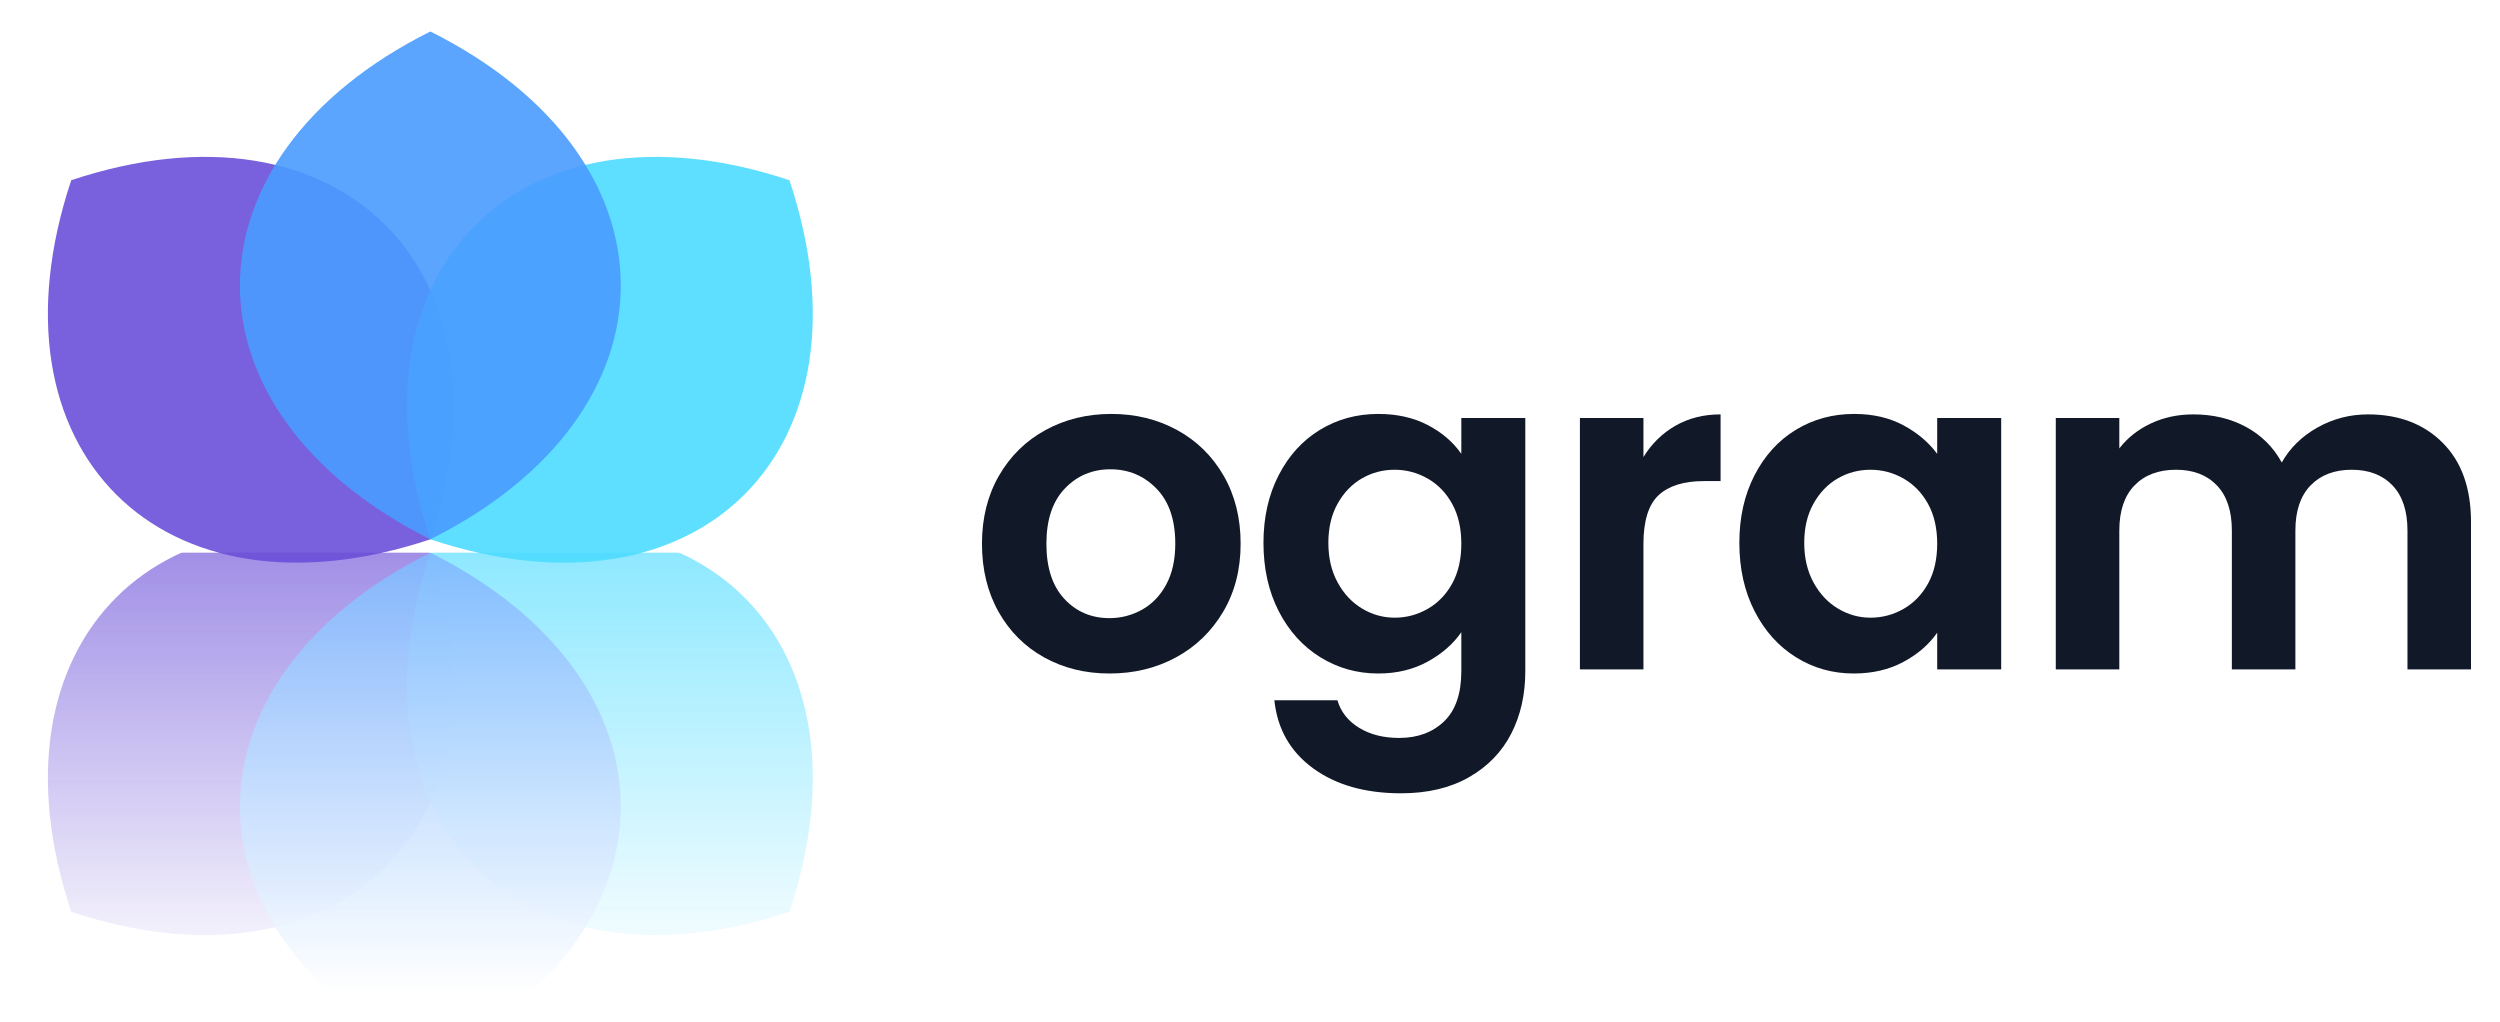
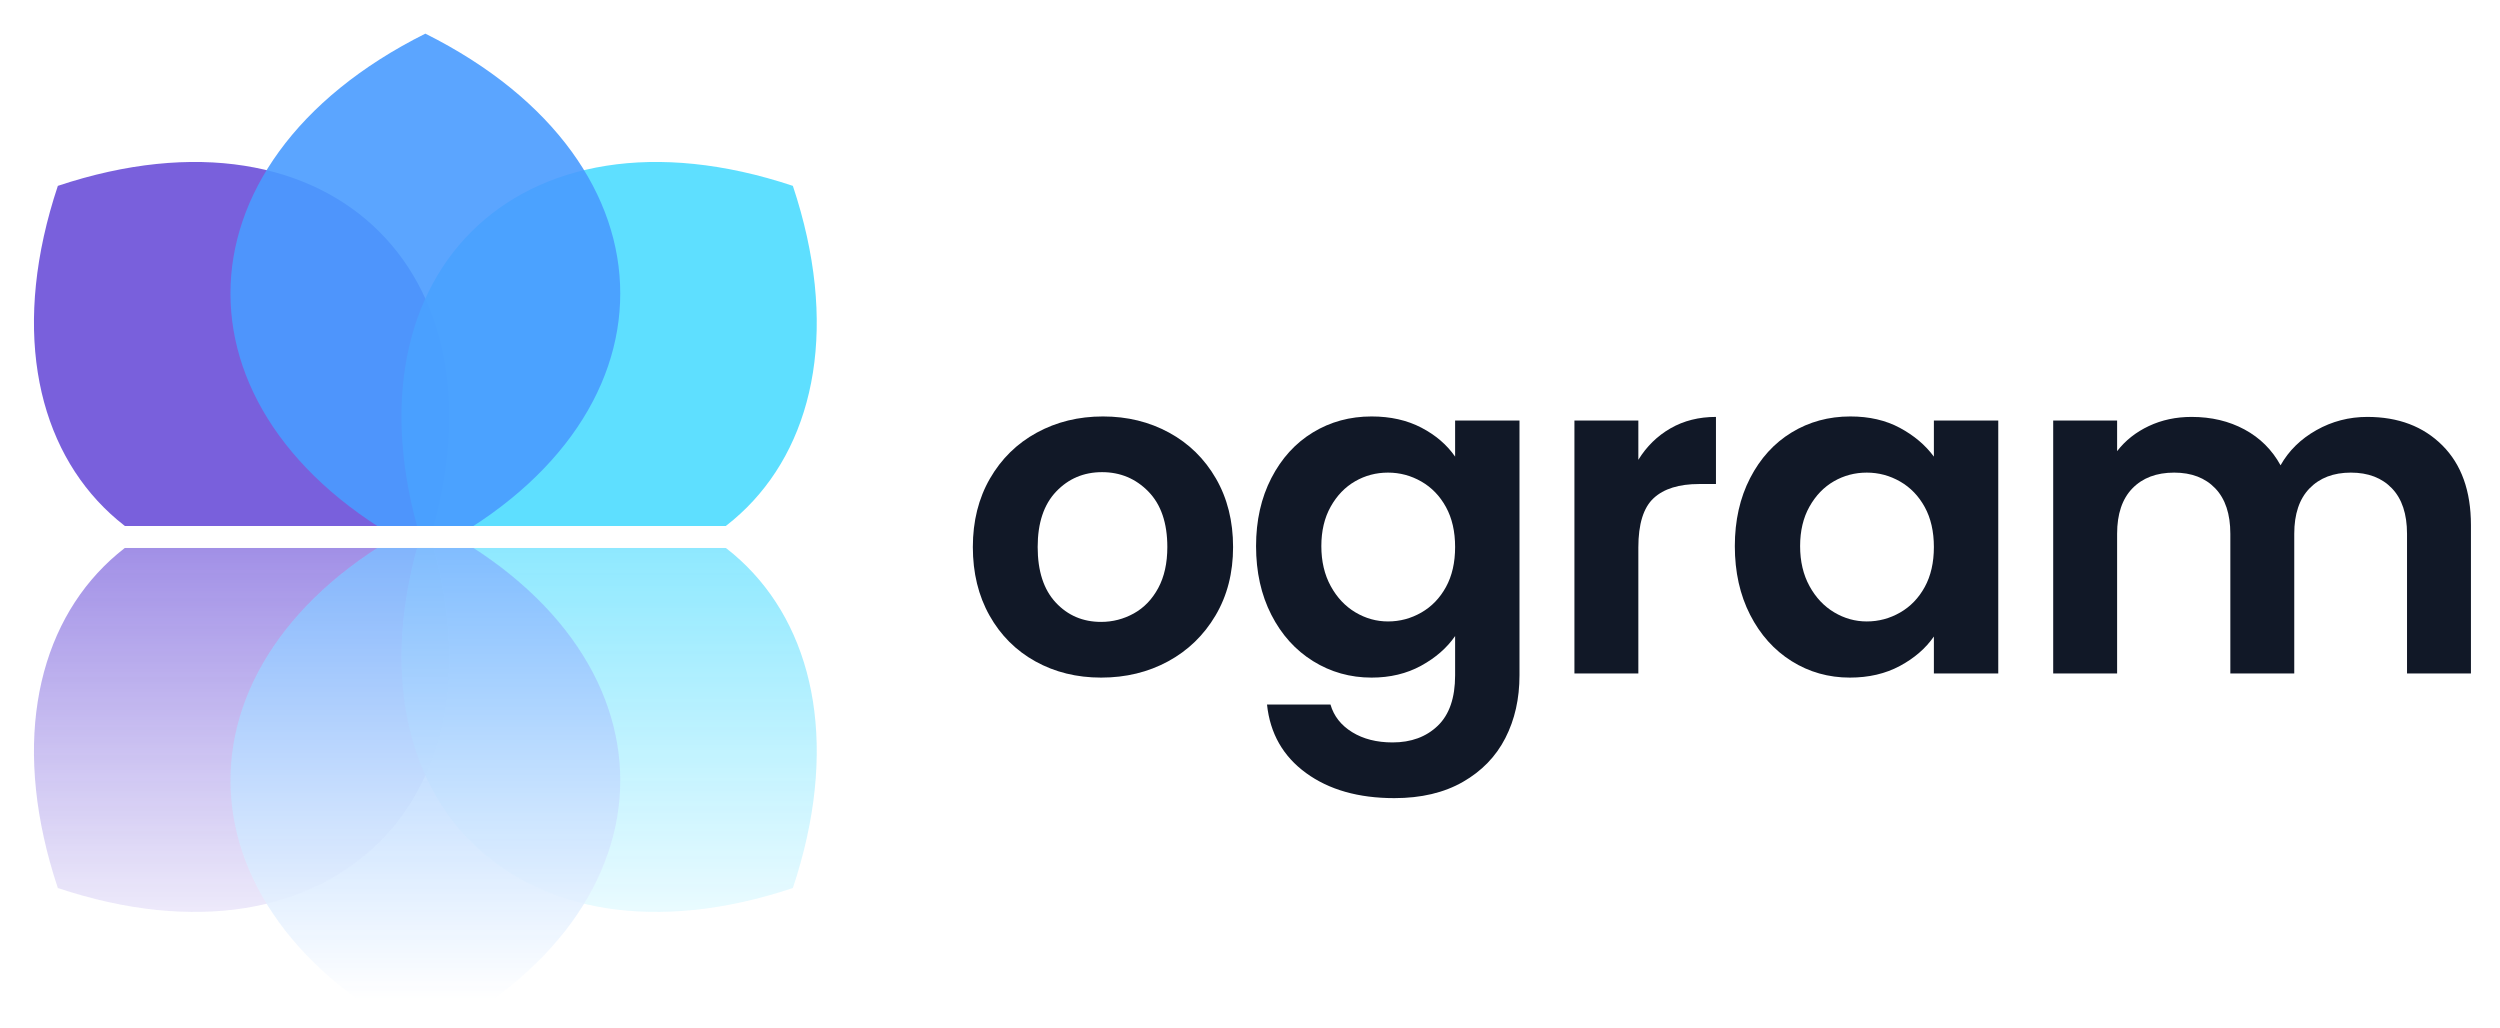
- <svg xmlns="http://www.w3.org/2000/svg" viewBox="0 0 661.1 270" width="661" height="270">
-   <svg x="0" y="0" width="227.6" height="270" viewBox="190 130 644 764">
+ <svg xmlns="http://www.w3.org/2000/svg" viewBox="0 0 657.1 270" width="657" height="270">
+   <svg x="0" y="0" width="223.6" height="270" viewBox="201 136 622 751">
    <defs>
+       <clipPath id="cldh">
+         <rect x="-500" y="-500" width="2024" height="1100" />
+       </clipPath>
      <linearGradient id="fddh" x1="0" y1="0" x2="0" y2="1">
        <stop offset="0" stop-color="#fff" stop-opacity="0.7" />
        <stop offset="1" stop-color="#fff" stop-opacity="0" />
      </linearGradient>
-       <mask id="fmdh" maskUnits="userSpaceOnUse" x="0" y="0" width="1024" height="1024">
-         <rect x="0" y="630" width="1024" height="330" fill="url(#fddh)" />
+       <mask id="fmdh" maskUnits="userSpaceOnUse" x="-500" y="-500" width="2024" height="2024">
+         <rect x="-500" y="616" width="2024" height="330" fill="url(#fddh)" />
      </mask>
    </defs>
-     <g transform="translate(0 -86.5)">
-       <g transform="translate(512 620) rotate(-45)">
-         <path d="M0 0 C190 -95.0 190 -285.0 0 -380 C-190 -285.0 -190 -95.0 0 0 Z" fill="#6B4FD8" fill-opacity="0.9" />
-       </g>
-       <g transform="translate(512 620) rotate(45)">
-         <path d="M0 0 C190 -95.0 190 -285.0 0 -380 C-190 -285.0 -190 -95.0 0 0 Z" fill="#4DDCFF" fill-opacity="0.9" />
-       </g>
-       <g transform="translate(512 620) rotate(0)">
-         <path d="M0 0 C190 -95.0 190 -285.0 0 -380 C-190 -285.0 -190 -95.0 0 0 Z" fill="#4A9CFF" fill-opacity="0.9" />
+     <g transform="translate(0.0 -79.5)">
+       <g clip-path="url(#cldh)">
+         <g transform="translate(512 620) rotate(-45)">
+           <path d="M0 0 C190 -95.0 190 -285.0 0 -380 C-190 -285.0 -190 -95.0 0 0 Z" fill="#6B4FD8" fill-opacity="0.9" />
+         </g>
+         <g transform="translate(512 620) rotate(45)">
+           <path d="M0 0 C190 -95.0 190 -285.0 0 -380 C-190 -285.0 -190 -95.0 0 0 Z" fill="#4DDCFF" fill-opacity="0.9" />
+         </g>
+         <g transform="translate(512 620) rotate(0)">
+           <path d="M0 0 C190 -95.0 190 -285.0 0 -380 C-190 -285.0 -190 -95.0 0 0 Z" fill="#4A9CFF" fill-opacity="0.9" />
+         </g>
      </g>
      <g mask="url(#fmdh)">
-         <g transform="translate(0 1250) scale(1 -1)">
-           <g transform="translate(512 620) rotate(-45)">
-             <path d="M0 0 C190 -95.0 190 -285.0 0 -380 C-190 -285.0 -190 -95.0 0 0 Z" fill="#6B4FD8" fill-opacity="0.9" />
-           </g>
-           <g transform="translate(512 620) rotate(45)">
-             <path d="M0 0 C190 -95.0 190 -285.0 0 -380 C-190 -285.0 -190 -95.0 0 0 Z" fill="#4DDCFF" fill-opacity="0.9" />
-           </g>
-           <g transform="translate(512 620) rotate(0)">
-             <path d="M0 0 C190 -95.0 190 -285.0 0 -380 C-190 -285.0 -190 -95.0 0 0 Z" fill="#4A9CFF" fill-opacity="0.9" />
+         <g transform="translate(0 1216) scale(1 -1)">
+           <g clip-path="url(#cldh)">
+             <g transform="translate(512 620) rotate(-45)">
+               <path d="M0 0 C190 -95.0 190 -285.0 0 -380 C-190 -285.0 -190 -95.0 0 0 Z" fill="#6B4FD8" fill-opacity="0.9" />
+             </g>
+             <g transform="translate(512 620) rotate(45)">
+               <path d="M0 0 C190 -95.0 190 -285.0 0 -380 C-190 -285.0 -190 -95.0 0 0 Z" fill="#4DDCFF" fill-opacity="0.9" />
+             </g>
+             <g transform="translate(512 620) rotate(0)">
+               <path d="M0 0 C190 -95.0 190 -285.0 0 -380 C-190 -285.0 -190 -95.0 0 0 Z" fill="#4A9CFF" fill-opacity="0.9" />
+             </g>
          </g>
        </g>
      </g>
    </g>
  </svg>
  <g fill="#111827">
-     <path d="M259.672 143.76Q259.672 133.56 264.172 125.76Q268.672 117.96 276.472 113.7Q284.272 109.44 293.872 109.44Q303.472 109.44 311.272 113.7Q319.072 117.96 323.572 125.76Q328.072 133.56 328.072 143.76Q328.072 153.96 323.452 161.76Q318.832 169.56 310.972 173.82Q303.112 178.08 293.392 178.08Q283.792 178.08 276.112 173.82Q268.432 169.56 264.052 161.76Q259.672 153.96 259.672 143.76ZM310.792 143.76Q310.792 134.28 305.812 129.18Q300.832 124.08 293.632 124.08Q286.432 124.08 281.572 129.18Q276.712 134.28 276.712 143.76Q276.712 153.24 281.452 158.34Q286.192 163.44 293.392 163.44Q297.952 163.44 301.972 161.22Q305.992 159.0 308.392 154.56Q310.792 150.12 310.792 143.76Z" />
-     <path d="M386.432 120.0V110.52H403.352V177.48Q403.352 186.72 399.632 193.98Q395.912 201.24 388.472 205.5Q381.032 209.76 370.472 209.76Q356.312 209.76 347.252 203.16Q338.192 196.56 336.992 185.16H353.672Q354.992 189.72 359.372 192.42Q363.752 195.12 369.992 195.12Q377.312 195.12 381.872 190.74Q386.432 186.36 386.432 177.48V167.16Q383.192 171.84 377.492 174.96Q371.792 178.08 364.472 178.08Q356.072 178.08 349.112 173.76Q342.152 169.44 338.132 161.58Q334.112 153.72 334.112 143.52Q334.112 133.44 338.132 125.64Q342.152 117.84 349.052 113.64Q355.952 109.44 364.472 109.44Q371.912 109.44 377.552 112.38Q383.192 115.32 386.432 120.0ZM368.792 124.2Q364.112 124.2 360.152 126.48Q356.192 128.76 353.732 133.14Q351.272 137.52 351.272 143.52Q351.272 149.52 353.732 154.02Q356.192 158.52 360.212 160.92Q364.232 163.32 368.792 163.32Q373.472 163.32 377.552 160.98Q381.632 158.64 384.032 154.26Q386.432 149.88 386.432 143.76Q386.432 137.64 384.032 133.26Q381.632 128.88 377.552 126.54Q373.472 124.2 368.792 124.2Z" />
-     <path d="M454.992 109.56V127.2H450.552Q442.632 127.2 438.612 130.92Q434.592 134.64 434.592 143.88V177.0H417.792V110.52H434.592V120.84Q437.832 115.56 443.052 112.56Q448.272 109.56 454.992 109.56Z" />
-     <path d="M490.312 109.44Q497.752 109.44 503.332 112.44Q508.912 115.44 512.272 120.0V110.52H529.192V177.0H512.272V167.28Q509.032 171.96 503.332 175.02Q497.632 178.08 490.192 178.08Q481.792 178.08 474.892 173.76Q467.992 169.44 463.972 161.58Q459.952 153.72 459.952 143.52Q459.952 133.44 463.972 125.64Q467.992 117.84 474.892 113.64Q481.792 109.44 490.312 109.44ZM494.632 124.2Q489.952 124.2 485.992 126.48Q482.032 128.76 479.572 133.14Q477.112 137.52 477.112 143.52Q477.112 149.52 479.572 154.02Q482.032 158.52 486.052 160.92Q490.072 163.32 494.632 163.32Q499.312 163.32 503.392 160.98Q507.472 158.64 509.872 154.26Q512.272 149.88 512.272 143.76Q512.272 137.64 509.872 133.26Q507.472 128.88 503.392 126.54Q499.312 124.2 494.632 124.2Z" />
-     <path d="M653.432 138.0V177.0H636.632V140.28Q636.632 132.48 632.672 128.34Q628.712 124.2 621.872 124.2Q615.032 124.2 611.012 128.34Q606.992 132.48 606.992 140.28V177.0H590.192V140.28Q590.192 132.48 586.232 128.34Q582.272 124.2 575.432 124.2Q568.472 124.2 564.452 128.34Q560.432 132.48 560.432 140.28V177.0H543.632V110.52H560.432V118.56Q563.672 114.36 568.772 111.96Q573.872 109.56 579.992 109.56Q587.792 109.56 593.912 112.86Q600.032 116.16 603.392 122.28Q606.632 116.52 612.812 113.04Q618.992 109.56 626.192 109.56Q638.432 109.56 645.932 117.06Q653.432 124.56 653.432 138.0Z" />
+     <path d="M255.702 143.76Q255.702 133.56 260.202 125.76Q264.702 117.96 272.502 113.7Q280.302 109.44 289.902 109.44Q299.502 109.44 307.302 113.7Q315.102 117.96 319.602 125.76Q324.102 133.56 324.102 143.76Q324.102 153.96 319.482 161.76Q314.862 169.56 307.002 173.82Q299.142 178.08 289.422 178.08Q279.822 178.08 272.142 173.82Q264.462 169.56 260.082 161.76Q255.702 153.96 255.702 143.76ZM306.822 143.76Q306.822 134.28 301.842 129.18Q296.862 124.08 289.662 124.08Q282.462 124.08 277.602 129.18Q272.742 134.28 272.742 143.76Q272.742 153.24 277.482 158.34Q282.222 163.44 289.422 163.44Q293.982 163.44 298.002 161.22Q302.022 159.0 304.422 154.56Q306.822 150.12 306.822 143.76Z" />
+     <path d="M382.462 120.0V110.52H399.382V177.48Q399.382 186.72 395.662 193.98Q391.942 201.24 384.502 205.5Q377.062 209.76 366.502 209.76Q352.342 209.76 343.282 203.16Q334.222 196.56 333.022 185.16H349.702Q351.022 189.72 355.402 192.42Q359.782 195.12 366.022 195.12Q373.342 195.12 377.902 190.74Q382.462 186.36 382.462 177.48V167.16Q379.222 171.84 373.522 174.96Q367.822 178.08 360.502 178.08Q352.102 178.08 345.142 173.76Q338.182 169.44 334.162 161.58Q330.142 153.72 330.142 143.52Q330.142 133.44 334.162 125.64Q338.182 117.84 345.082 113.64Q351.982 109.44 360.502 109.44Q367.942 109.44 373.582 112.38Q379.222 115.32 382.462 120.0ZM364.822 124.2Q360.142 124.2 356.182 126.48Q352.222 128.76 349.762 133.14Q347.302 137.52 347.302 143.52Q347.302 149.52 349.762 154.02Q352.222 158.52 356.242 160.92Q360.262 163.32 364.822 163.32Q369.502 163.32 373.582 160.98Q377.662 158.64 380.062 154.26Q382.462 149.88 382.462 143.76Q382.462 137.64 380.062 133.26Q377.662 128.88 373.582 126.54Q369.502 124.2 364.822 124.2Z" />
+     <path d="M451.022 109.56V127.2H446.582Q438.662 127.2 434.642 130.92Q430.622 134.64 430.622 143.88V177.0H413.822V110.52H430.622V120.84Q433.862 115.56 439.082 112.56Q444.302 109.56 451.022 109.56Z" />
+     <path d="M486.342 109.44Q493.782 109.44 499.362 112.44Q504.942 115.44 508.302 120.0V110.52H525.222V177.0H508.302V167.28Q505.062 171.96 499.362 175.02Q493.662 178.08 486.222 178.08Q477.822 178.08 470.922 173.76Q464.022 169.44 460.002 161.58Q455.982 153.72 455.982 143.52Q455.982 133.44 460.002 125.64Q464.022 117.84 470.922 113.64Q477.822 109.44 486.342 109.44ZM490.662 124.2Q485.982 124.2 482.022 126.48Q478.062 128.76 475.602 133.14Q473.142 137.52 473.142 143.52Q473.142 149.52 475.602 154.02Q478.062 158.52 482.082 160.92Q486.102 163.32 490.662 163.32Q495.342 163.32 499.422 160.98Q503.502 158.64 505.902 154.26Q508.302 149.88 508.302 143.76Q508.302 137.64 505.902 133.26Q503.502 128.88 499.422 126.54Q495.342 124.2 490.662 124.2Z" />
+     <path d="M649.462 138.0V177.0H632.662V140.28Q632.662 132.48 628.702 128.34Q624.742 124.2 617.902 124.2Q611.062 124.2 607.042 128.34Q603.022 132.48 603.022 140.28V177.0H586.222V140.28Q586.222 132.48 582.262 128.34Q578.302 124.2 571.462 124.2Q564.502 124.2 560.482 128.34Q556.462 132.48 556.462 140.28V177.0H539.662V110.52H556.462V118.56Q559.702 114.36 564.802 111.96Q569.902 109.56 576.022 109.56Q583.822 109.56 589.942 112.86Q596.062 116.16 599.422 122.28Q602.662 116.52 608.842 113.04Q615.022 109.56 622.222 109.56Q634.462 109.56 641.962 117.06Q649.462 124.56 649.462 138.0Z" />
  </g>
</svg>
